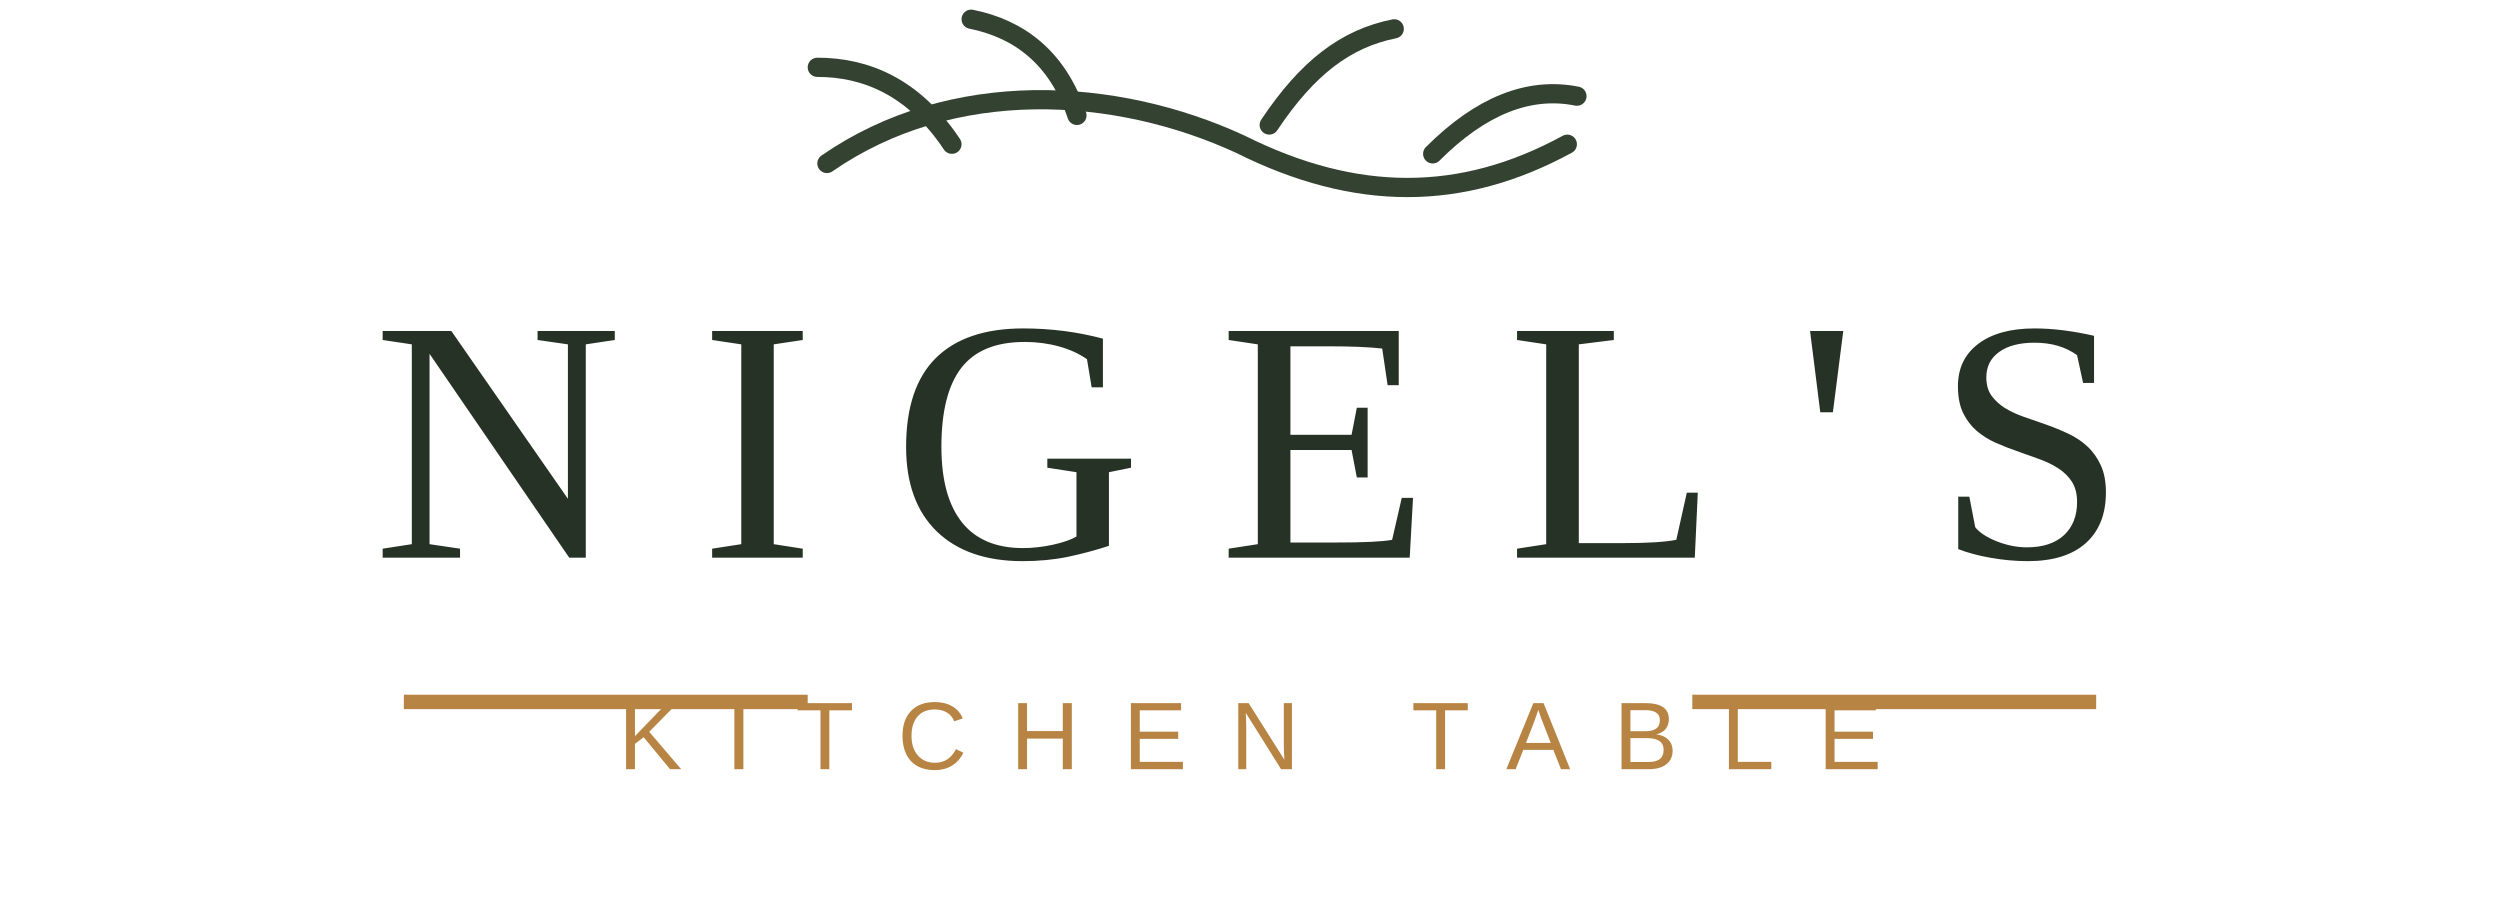
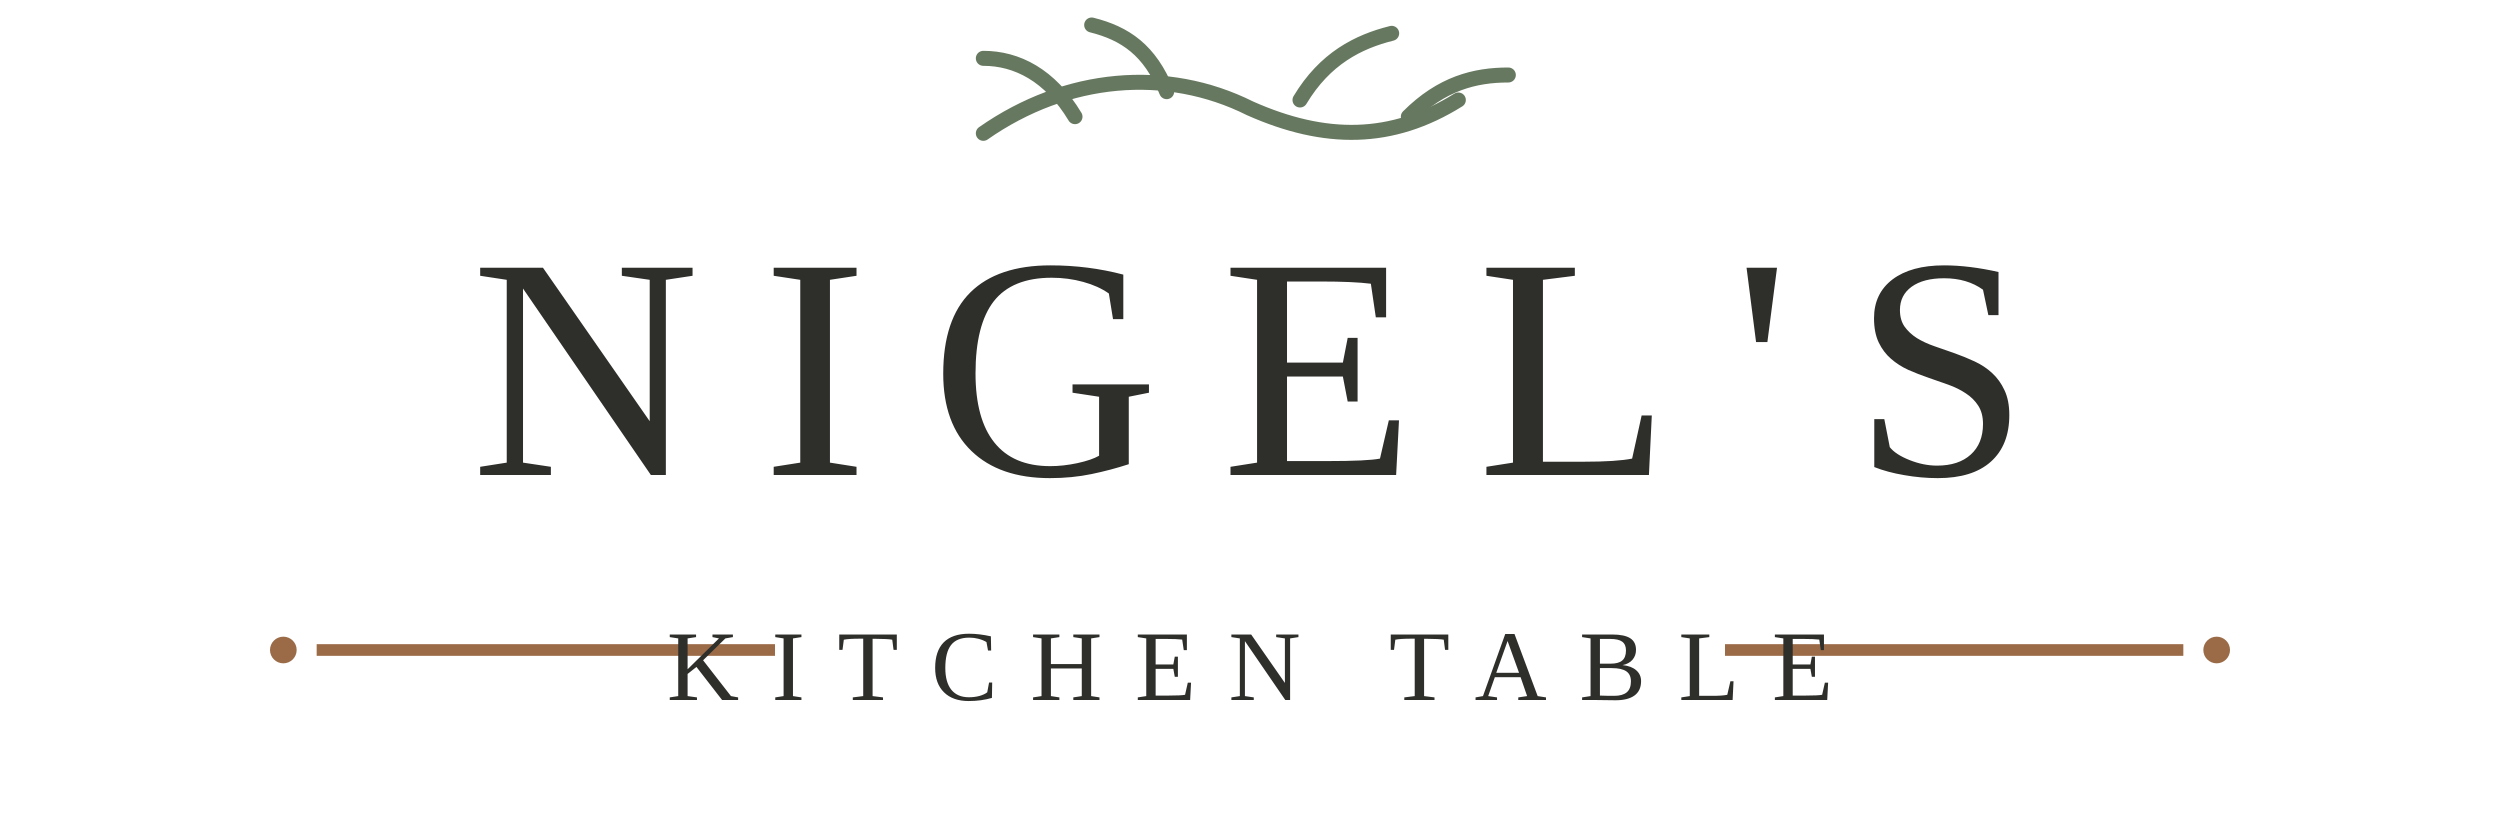
- <svg xmlns="http://www.w3.org/2000/svg" viewBox="0 0 260 96" role="img" aria-labelledby="title desc">
-   <g fill="none" stroke="#344232" stroke-width="2" stroke-linecap="round">
-     <path d="M86 17c13-9 30-8 43-2 12 6 23 6 34 0" />
-     <path d="M99 15c-4-6-9-8-14-8M112 12c-2-6-6-9-11-10M132 13c4-6 8-9 13-10M149 16c5-5 10-7 15-6" />
+ <svg xmlns="http://www.w3.org/2000/svg" viewBox="0 0 300 100" role="img" aria-labelledby="title desc">
+   <g fill="none" stroke="#66785f" stroke-width="1.8" stroke-linecap="round" stroke-linejoin="round">
+     <path d="M118 16c10-7 22-8 32-3 9 4 17 4 25-1" />
+     <path d="M129 14c-3-5-7-7-11-7M140 11c-2-5-5-7-9-8M156 12c3-5 7-7 11-8M169 14c4-4 8-5 12-5" />
  </g>
-   <text x="130" y="58" text-anchor="middle" fill="#263225" font-family="Georgia, 'Times New Roman', serif" font-size="36" letter-spacing="8">NIGEL'S</text>
-   <path d="M42 73h42M176 73h42" stroke="#b78443" stroke-width="1.5" />
-   <text x="130" y="80" text-anchor="middle" fill="#b78443" font-family="Arial, Helvetica, sans-serif" font-size="10" letter-spacing="4.5">KITCHEN TABLE</text>
+   <text x="150" y="57" text-anchor="middle" fill="#2E2E2B" font-family="Georgia, 'Times New Roman', serif" font-size="38" letter-spacing="7.5">NIGEL'S</text>
+   <path d="M38 78h55M207 78h55" stroke="#9A6B46" stroke-width="1.4" />
+   <circle cx="34" cy="78" r="1.6" fill="#9A6B46" />
+   <circle cx="266" cy="78" r="1.6" fill="#9A6B46" />
+   <text x="150" y="84" text-anchor="middle" fill="#2E2E2B" font-family="Georgia, 'Times New Roman', serif" font-size="12" letter-spacing="3.9">KITCHEN TABLE</text>
</svg>
